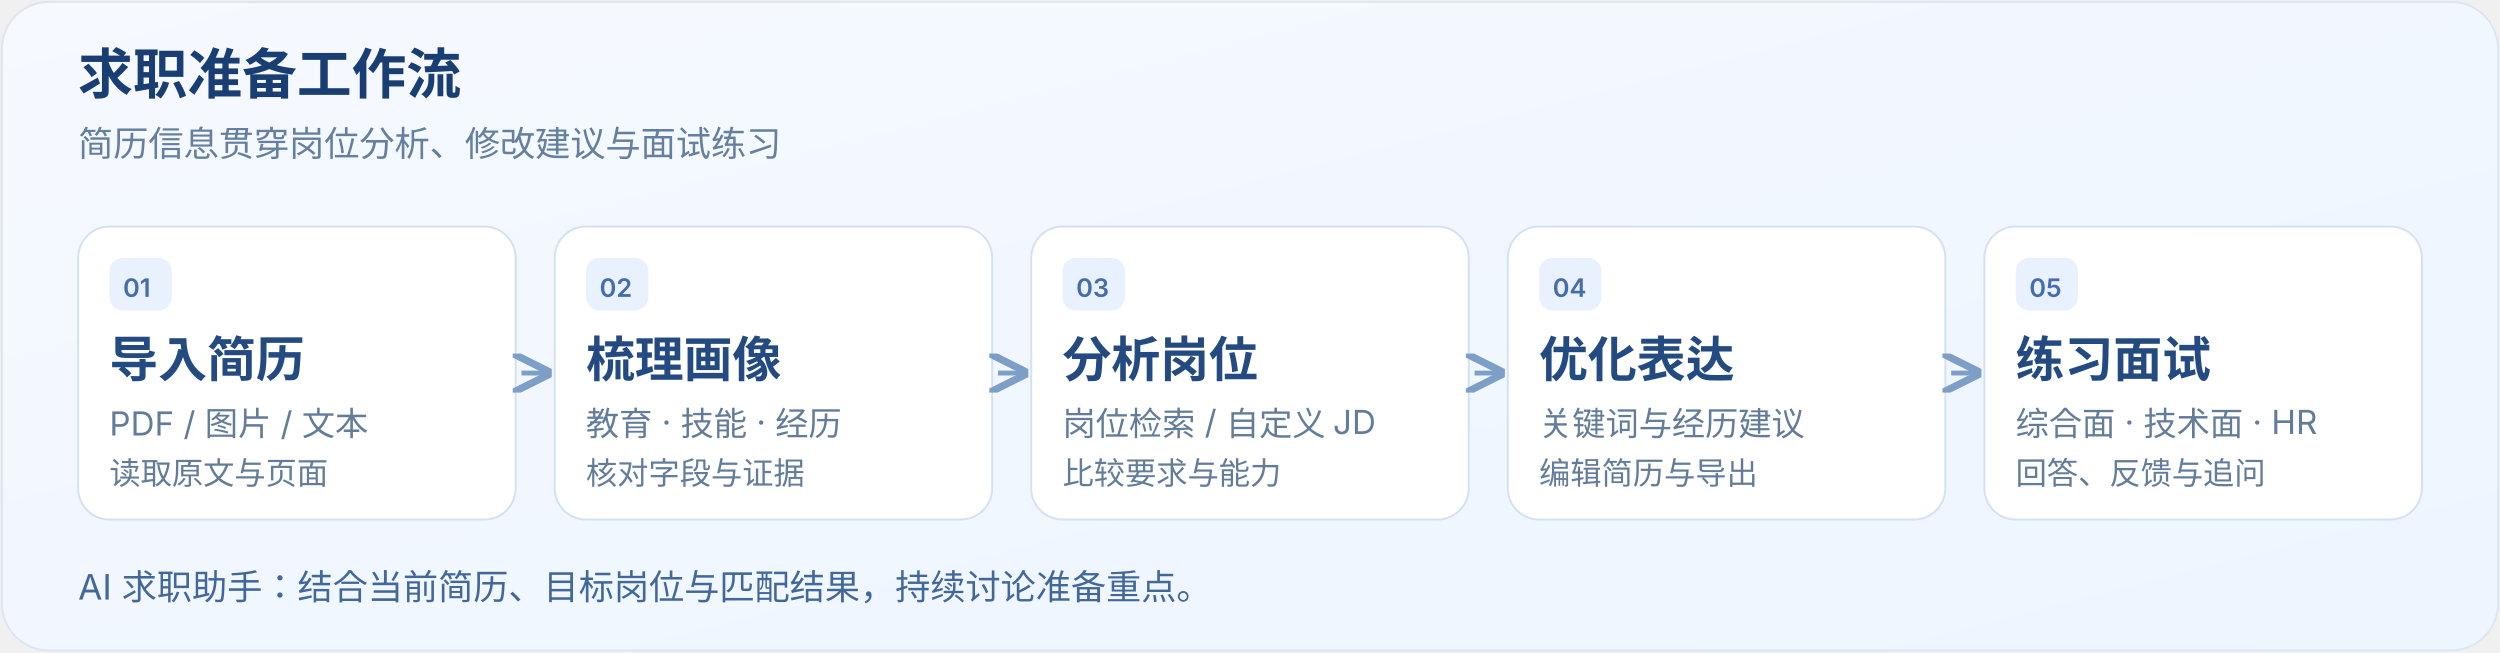
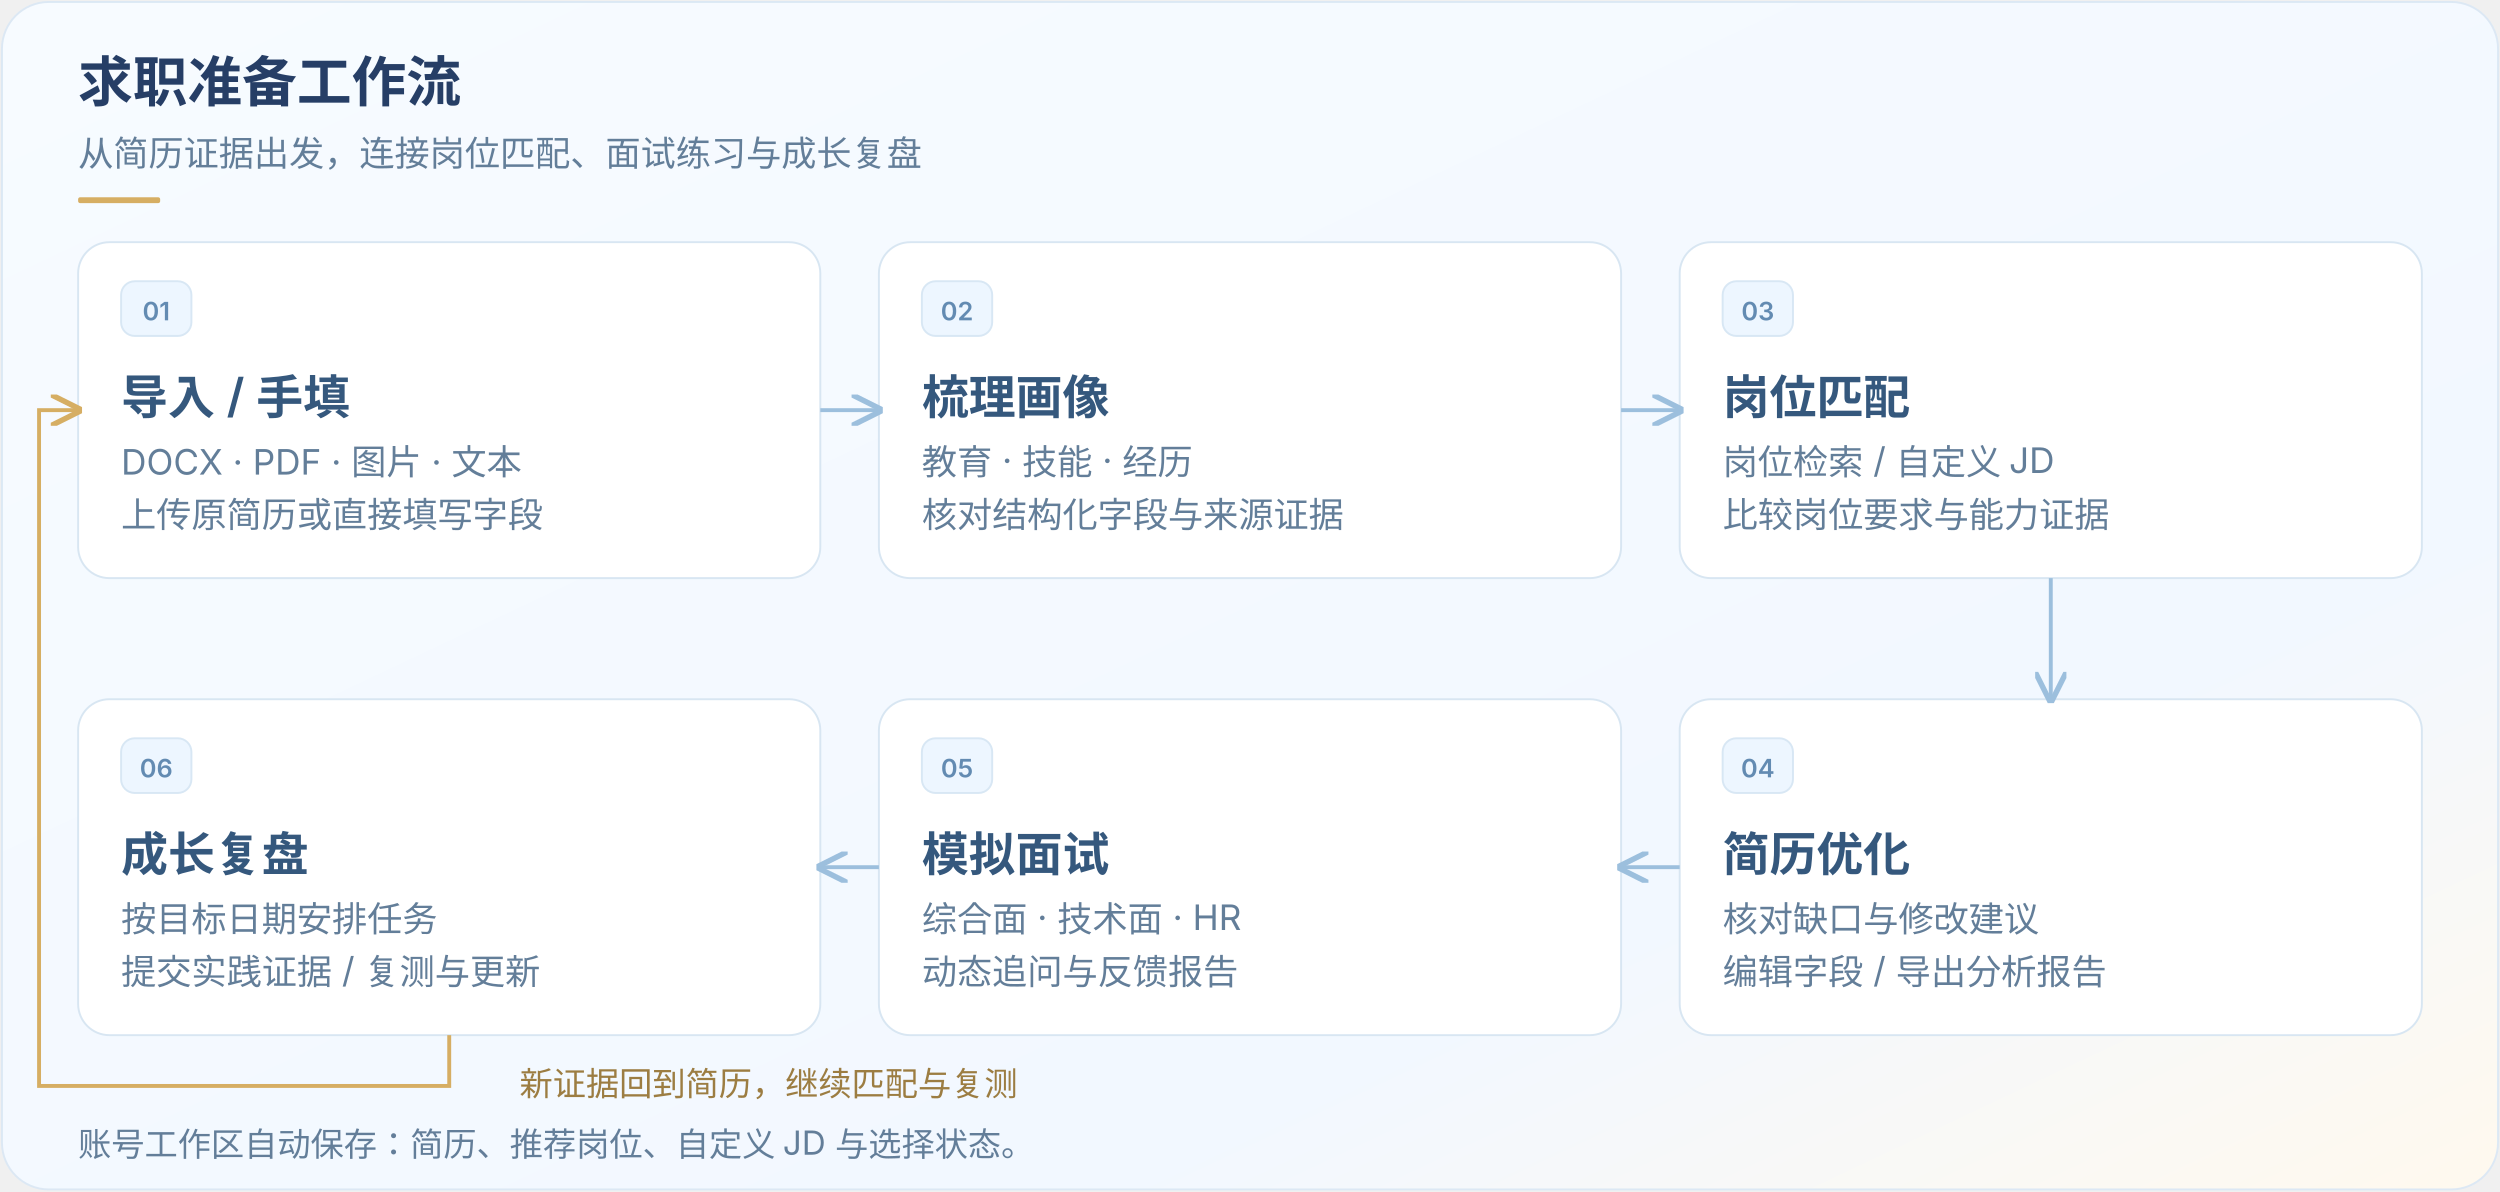
- <svg xmlns="http://www.w3.org/2000/svg" width="1280" height="334" viewBox="0 0 1280 334" role="img" aria-labelledby="title desc">
+ <svg xmlns="http://www.w3.org/2000/svg" width="1280" height="610" viewBox="0 0 1280 610" role="img" aria-labelledby="title desc">
  <defs>
-     <linearGradient id="bg" x2="1" y2="1">
-       <stop stop-color="#f6f9ff" />
-       <stop offset="1" stop-color="#edf5ff" />
+     <linearGradient id="page" x2="1" y2="1">
+       <stop stop-color="#f7fbff" />
+       <stop offset=".72" stop-color="#f2f8ff" />
+       <stop offset="1" stop-color="#fff9ee" />
    </linearGradient>
-     <linearGradient id="blue" x2="1" y2="1">
-       <stop stop-color="#2356c7" />
-       <stop offset="1" stop-color="#4486ef" />
+     <linearGradient id="service" x2="1">
+       <stop stop-color="#dceeff" />
+       <stop offset="1" stop-color="#c9e3fb" />
    </linearGradient>
    <marker id="arrow" markerWidth="8" markerHeight="8" refX="7" refY="4" orient="auto">
-       <path d="M0 0L8 4L0 8" fill="none" stroke="#7d9fc7" stroke-width="1.5" />
+       <path d="M0 0L8 4L0 8" fill="none" stroke="#9cbfdd" stroke-width="1.4" />
    </marker>
-     <filter id="shadow" x="-30%" y="-30%" width="160%" height="180%">
-       <feDropShadow dy="8" stdDeviation="12" flood-color="#2d5284" flood-opacity=".1" />
-     </filter>
+     <marker id="gold-arrow" markerWidth="8" markerHeight="8" refX="7" refY="4" orient="auto">
+       <path d="M0 0L8 4L0 8" fill="none" stroke="#d6ae63" stroke-width="1.4" />
+     </marker>
  </defs>
-   <g font-family="-apple-system,BlinkMacSystemFont,'Segoe UI','PingFang SC','Microsoft YaHei',sans-serif">
-     <rect x="1" y="1" width="1278" height="332" rx="24" fill="url(#bg)" stroke="#dce6f2" />
-     <text x="40" y="48" font-size="28" fill="#183e74" font-weight="650">求职准备工作流</text>
-     <text x="40" y="80" font-size="18" fill="#647f9f" font-weight="400">简历信息贯穿岗位分析、修改建议与面试练习</text>
-     <rect x="40" y="116" width="224" height="150" rx="16" fill="#fff" stroke="#d4e1f2" />
-     <rect x="56" y="132" width="32" height="27" rx="7" fill="#e9f1ff" stroke="none" />
-     <text x="63" y="152" font-size="13" fill="#446dac" font-weight="600">01</text>
-     <text x="56" y="193" font-size="25" fill="#244b81" font-weight="650">导入简历</text>
-     <text x="56" y="223" font-size="17" fill="#637c9a" font-weight="400">PDF / 图片 / 文本</text>
-     <text x="56" y="248" font-size="16" fill="#637c9a" font-weight="400">读取原文与页面</text>
-     <path d="M267 191H280" fill="none" stroke="#7d9fc7" stroke-width="2.5" marker-end="url(#arrow)" />
-     <rect x="284" y="116" width="224" height="150" rx="16" fill="#fff" stroke="#d4e1f2" />
-     <rect x="300" y="132" width="32" height="27" rx="7" fill="#e9f1ff" stroke="none" />
-     <text x="307" y="152" font-size="13" fill="#446dac" font-weight="600">02</text>
-     <text x="300" y="193" font-size="25" fill="#244b81" font-weight="650">梳理画像</text>
-     <text x="300" y="223" font-size="17" fill="#637c9a" font-weight="400">教育 · 技能 · 经历</text>
-     <text x="300" y="248" font-size="16" fill="#637c9a" font-weight="400">核对字段与证据</text>
-     <path d="M511 191H524" fill="none" stroke="#7d9fc7" stroke-width="2.5" marker-end="url(#arrow)" />
-     <rect x="528" y="116" width="224" height="150" rx="16" fill="#fff" stroke="#d4e1f2" />
-     <rect x="544" y="132" width="32" height="27" rx="7" fill="#e9f1ff" stroke="none" />
-     <text x="551" y="152" font-size="13" fill="#446dac" font-weight="600">03</text>
-     <text x="544" y="193" font-size="25" fill="#244b81" font-weight="650">分析岗位</text>
-     <text x="544" y="223" font-size="17" fill="#637c9a" font-weight="400">岗位检索 / 自定义 JD</text>
-     <text x="544" y="248" font-size="16" fill="#637c9a" font-weight="400">比较要求与能力</text>
-     <path d="M755 191H768" fill="none" stroke="#7d9fc7" stroke-width="2.5" marker-end="url(#arrow)" />
-     <rect x="772" y="116" width="224" height="150" rx="16" fill="#fff" stroke="#d4e1f2" />
-     <rect x="788" y="132" width="32" height="27" rx="7" fill="#e9f1ff" stroke="none" />
-     <text x="795" y="152" font-size="13" fill="#446dac" font-weight="600">04</text>
-     <text x="788" y="193" font-size="25" fill="#244b81" font-weight="650">优化表达</text>
-     <text x="788" y="223" font-size="17" fill="#637c9a" font-weight="400">关键词与经历建议</text>
-     <text x="788" y="248" font-size="16" fill="#637c9a" font-weight="400">编辑简历与导出</text>
-     <path d="M999 191H1012" fill="none" stroke="#7d9fc7" stroke-width="2.5" marker-end="url(#arrow)" />
-     <rect x="1016" y="116" width="224" height="150" rx="16" fill="#fff" stroke="#d4e1f2" />
-     <rect x="1032" y="132" width="32" height="27" rx="7" fill="#e9f1ff" stroke="none" />
-     <text x="1039" y="152" font-size="13" fill="#446dac" font-weight="600">05</text>
-     <text x="1032" y="193" font-size="25" fill="#244b81" font-weight="650">练习面试</text>
-     <text x="1032" y="223" font-size="17" fill="#637c9a" font-weight="400">综合面 · 技术面 · HR</text>
-     <text x="1032" y="248" font-size="16" fill="#637c9a" font-weight="400">回答、反馈与追问</text>
-     <text x="40" y="307" font-size="18" fill="#42689b" font-weight="400">AI 求职助手：结合当前简历、目标岗位与匹配结果，持续讨论准备重点。</text>
+   <g font-family="-apple-system,BlinkMacSystemFont,Segoe UI,PingFang SC,Microsoft YaHei,sans-serif">
+     <rect x="1" y="1" width="1278" height="608" rx="24" fill="url(#page)" stroke="#dce8f4" />
+     <text x="40" y="52" font-size="28" fill="#263e66" font-weight="650">求职准备工作流</text>
+     <text x="40" y="85" font-size="18" fill="#637e99" font-weight="400">从简历证据出发，连接岗位匹配、面试练习与成长复盘</text>
+     <rect x="40" y="101" width="42" height="3" rx="1" fill="#d6ae63" stroke="none" />
+     <rect x="40" y="124" width="380" height="172" rx="16" fill="#fff" stroke="#d8e6f2" />
+     <rect x="62" y="144" width="36" height="28" rx="7" fill="#edf6ff" stroke="#d8e7f4" />
+     <text x="80" y="164" font-size="13" fill="#638bb2" font-weight="600" text-anchor="middle">01</text>
+     <text x="62" y="212" font-size="24" fill="#35587d" font-weight="600">导入 / 手填</text>
+     <text x="62" y="243" font-size="18" fill="#637e99" font-weight="400">DOCX · PDF · 图片 · 文本</text>
+     <text x="62" y="270" font-size="18" fill="#637e99" font-weight="400">上传原简历或直接填写字段</text>
+     <rect x="450" y="124" width="380" height="172" rx="16" fill="#fff" stroke="#d8e6f2" />
+     <rect x="472" y="144" width="36" height="28" rx="7" fill="#edf6ff" stroke="#d8e7f4" />
+     <text x="490" y="164" font-size="13" fill="#638bb2" font-weight="600" text-anchor="middle">02</text>
+     <text x="472" y="212" font-size="24" fill="#35587d" font-weight="600">梳理画像</text>
+     <text x="472" y="243" font-size="18" fill="#637e99" font-weight="400">教育 · 技能 · 经历</text>
+     <text x="472" y="270" font-size="18" fill="#637e99" font-weight="400">核对结构化字段与来源证据</text>
+     <rect x="860" y="124" width="380" height="172" rx="16" fill="#fff" stroke="#d8e6f2" />
+     <rect x="882" y="144" width="36" height="28" rx="7" fill="#edf6ff" stroke="#d8e7f4" />
+     <text x="900" y="164" font-size="13" fill="#638bb2" font-weight="600" text-anchor="middle">03</text>
+     <text x="882" y="212" font-size="24" fill="#35587d" font-weight="600">岗位匹配</text>
+     <text x="882" y="243" font-size="18" fill="#637e99" font-weight="400">岗位检索 / 自定义 JD</text>
+     <text x="882" y="270" font-size="18" fill="#637e99" font-weight="400">比较岗位要求与能力证据</text>
+     <rect x="860" y="358" width="380" height="172" rx="16" fill="#fff" stroke="#d8e6f2" />
+     <rect x="882" y="378" width="36" height="28" rx="7" fill="#edf6ff" stroke="#d8e7f4" />
+     <text x="900" y="398" font-size="13" fill="#638bb2" font-weight="600" text-anchor="middle">04</text>
+     <text x="882" y="446" font-size="24" fill="#35587d" font-weight="600">简历优化</text>
+     <text x="882" y="477" font-size="18" fill="#637e99" font-weight="400">核对缺口与修改建议</text>
+     <text x="882" y="504" font-size="18" fill="#637e99" font-weight="400">编辑字段 / 导出分析报告</text>
+     <rect x="450" y="358" width="380" height="172" rx="16" fill="#fff" stroke="#d8e6f2" />
+     <rect x="472" y="378" width="36" height="28" rx="7" fill="#edf6ff" stroke="#d8e7f4" />
+     <text x="490" y="398" font-size="13" fill="#638bb2" font-weight="600" text-anchor="middle">05</text>
+     <text x="472" y="446" font-size="24" fill="#35587d" font-weight="600">模拟面试</text>
+     <text x="472" y="477" font-size="18" fill="#637e99" font-weight="400">综合面 · 技术面 · HR</text>
+     <text x="472" y="504" font-size="18" fill="#637e99" font-weight="400">动态追问与反馈报告</text>
+     <rect x="40" y="358" width="380" height="172" rx="16" fill="#fff" stroke="#d8e6f2" />
+     <rect x="62" y="378" width="36" height="28" rx="7" fill="#edf6ff" stroke="#d8e7f4" />
+     <text x="80" y="398" font-size="13" fill="#638bb2" font-weight="600" text-anchor="middle">06</text>
+     <text x="62" y="446" font-size="24" fill="#35587d" font-weight="600">成长复盘</text>
+     <text x="62" y="477" font-size="18" fill="#637e99" font-weight="400">按目标日期安排任务</text>
+     <text x="62" y="504" font-size="18" fill="#637e99" font-weight="400">提交实践证据 / 复测与更新</text>
+     <path d="M420 210H450" fill="none" stroke="#9cbfdd" stroke-width="2" marker-end="url(#arrow)" />
+     <path d="M830 210H860" fill="none" stroke="#9cbfdd" stroke-width="2" marker-end="url(#arrow)" />
+     <path d="M1050 296V358" fill="none" stroke="#9cbfdd" stroke-width="2" marker-end="url(#arrow)" />
+     <path d="M860 444H830" fill="none" stroke="#9cbfdd" stroke-width="2" marker-end="url(#arrow)" />
+     <path d="M450 444H420" fill="none" stroke="#9cbfdd" stroke-width="2" marker-end="url(#arrow)" />
+     <path d="M230 530V556H20V210H40" fill="none" stroke="#d6ae63" stroke-width="2" marker-end="url(#gold-arrow)" />
+     <text x="266" y="561" font-size="17" fill="#9c7d42" font-weight="400">新证据回到简历，继续匹配与复测</text>
+     <text x="40" y="592" font-size="17" fill="#637e99" font-weight="400">账号工作区自动保存：简历、推荐岗位、自定义 JD 与选择状态。</text>
  </g>
</svg>
